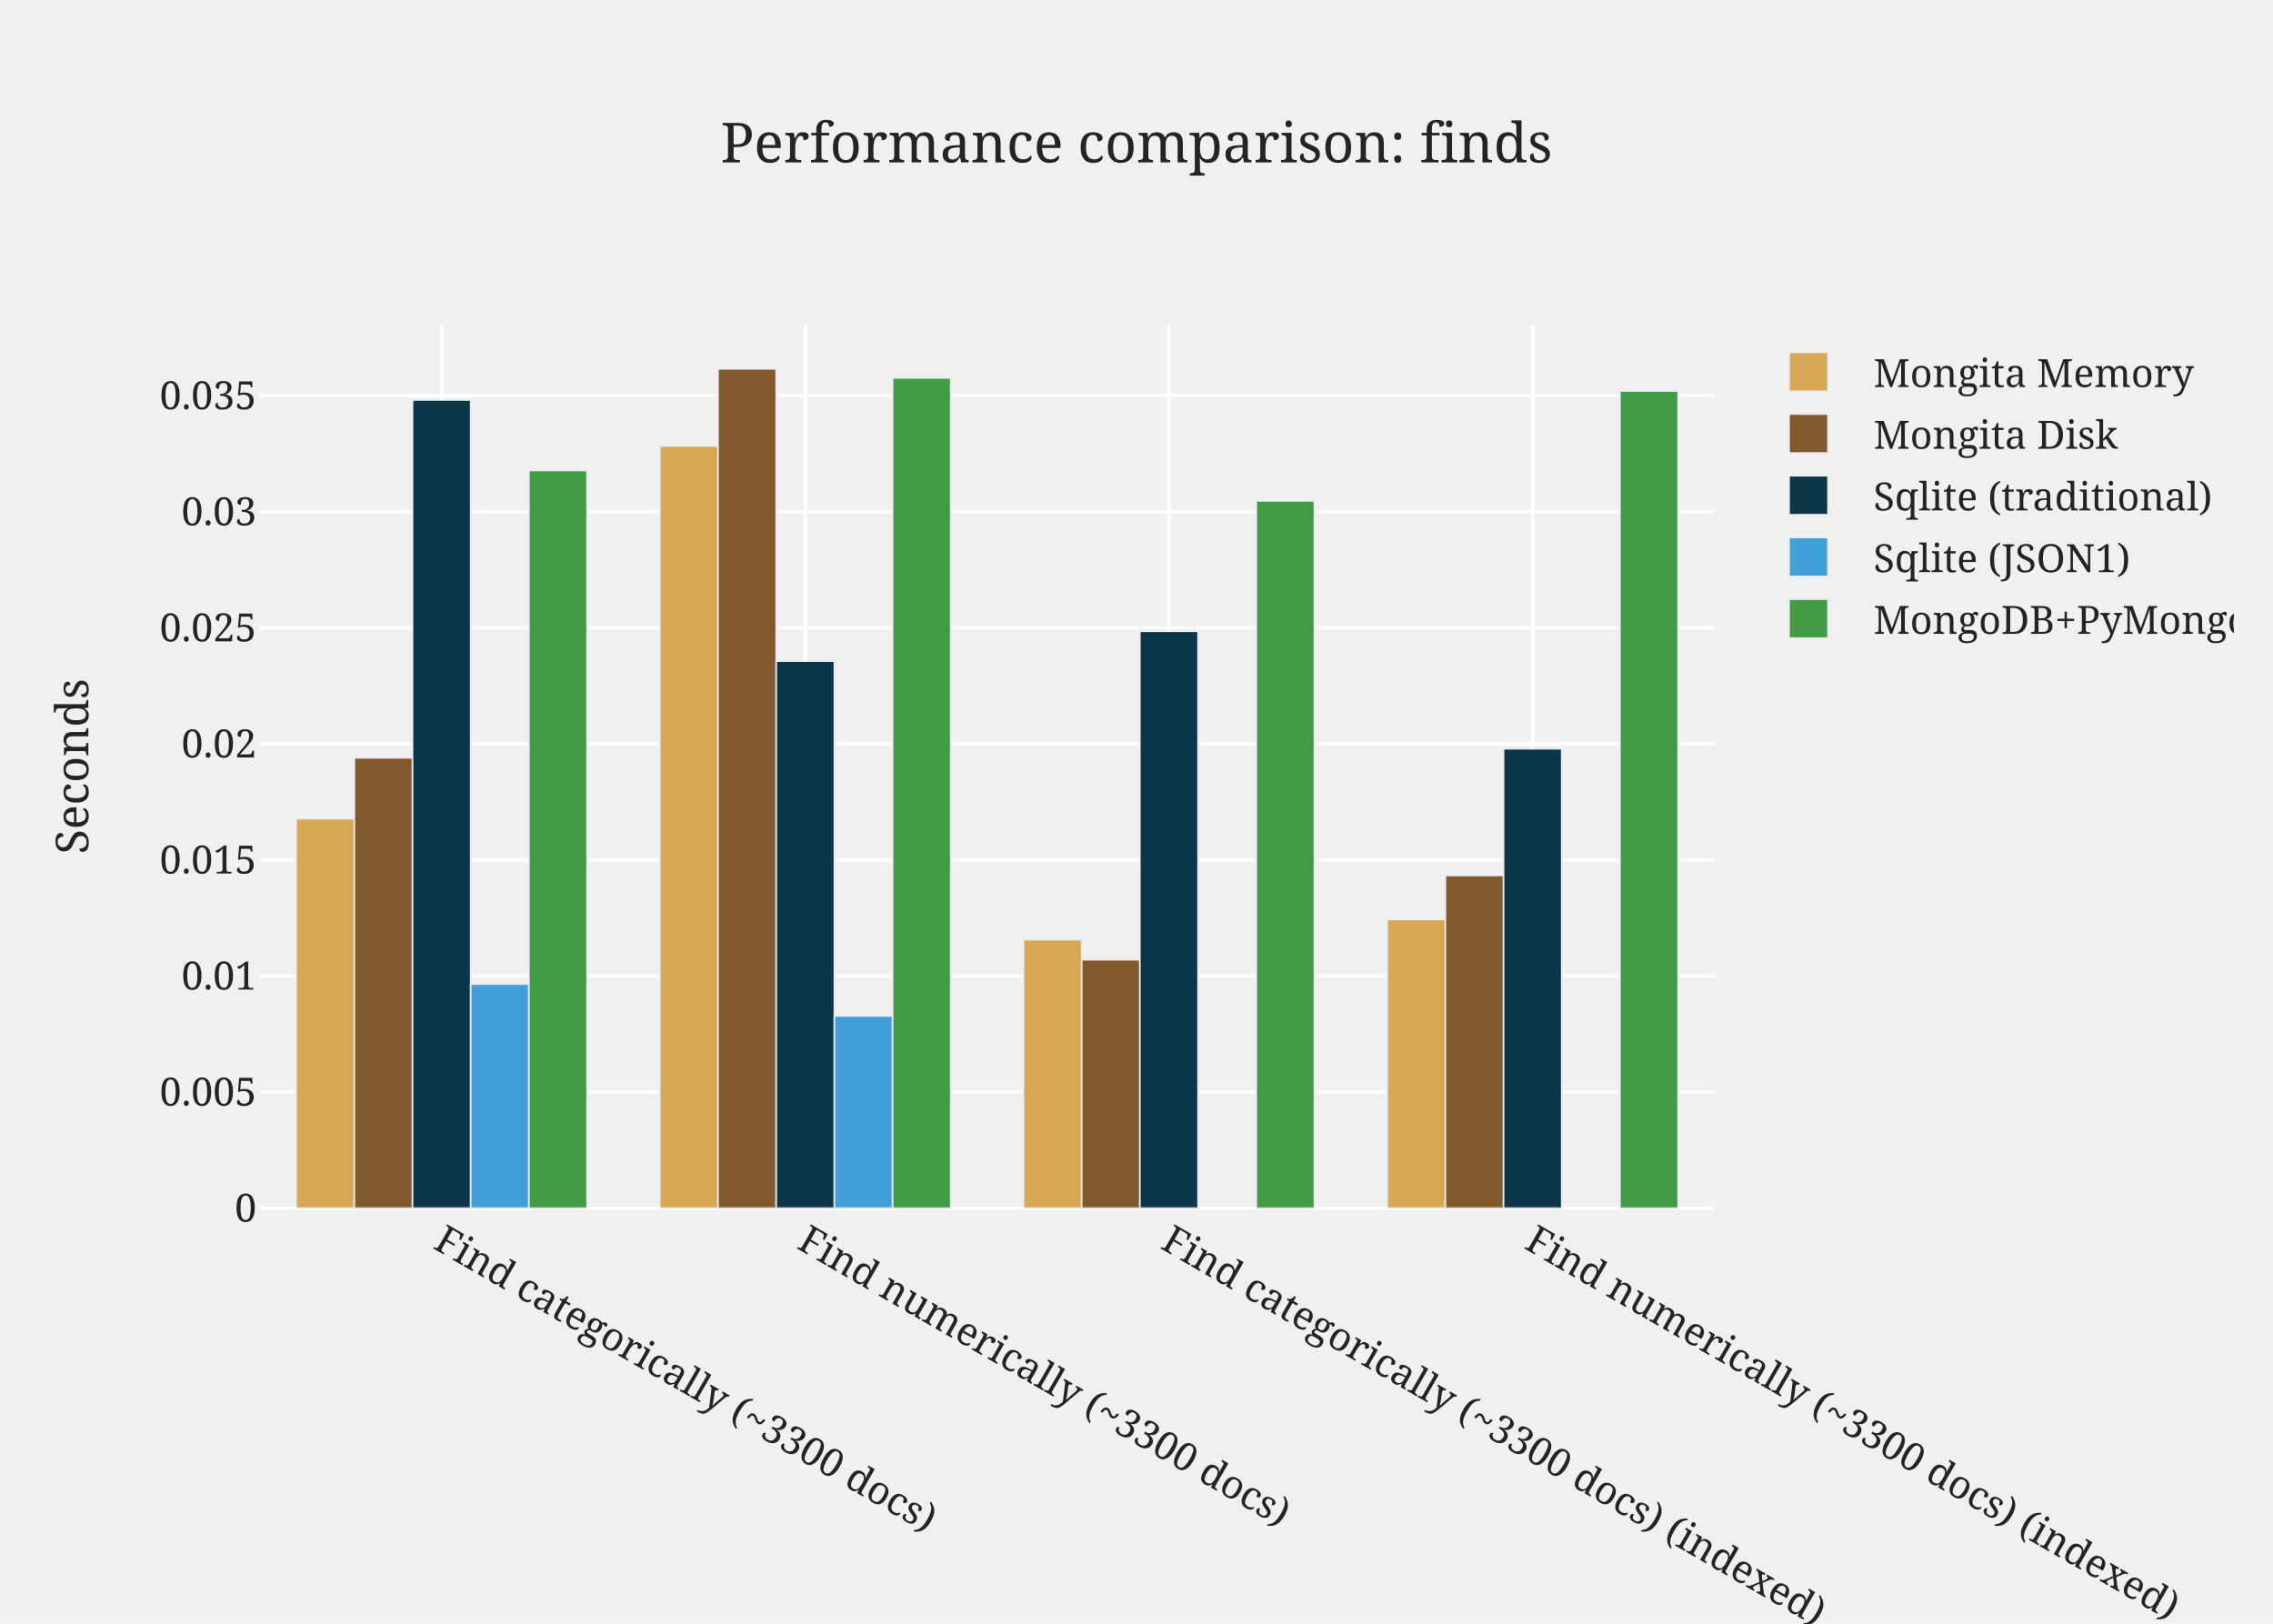
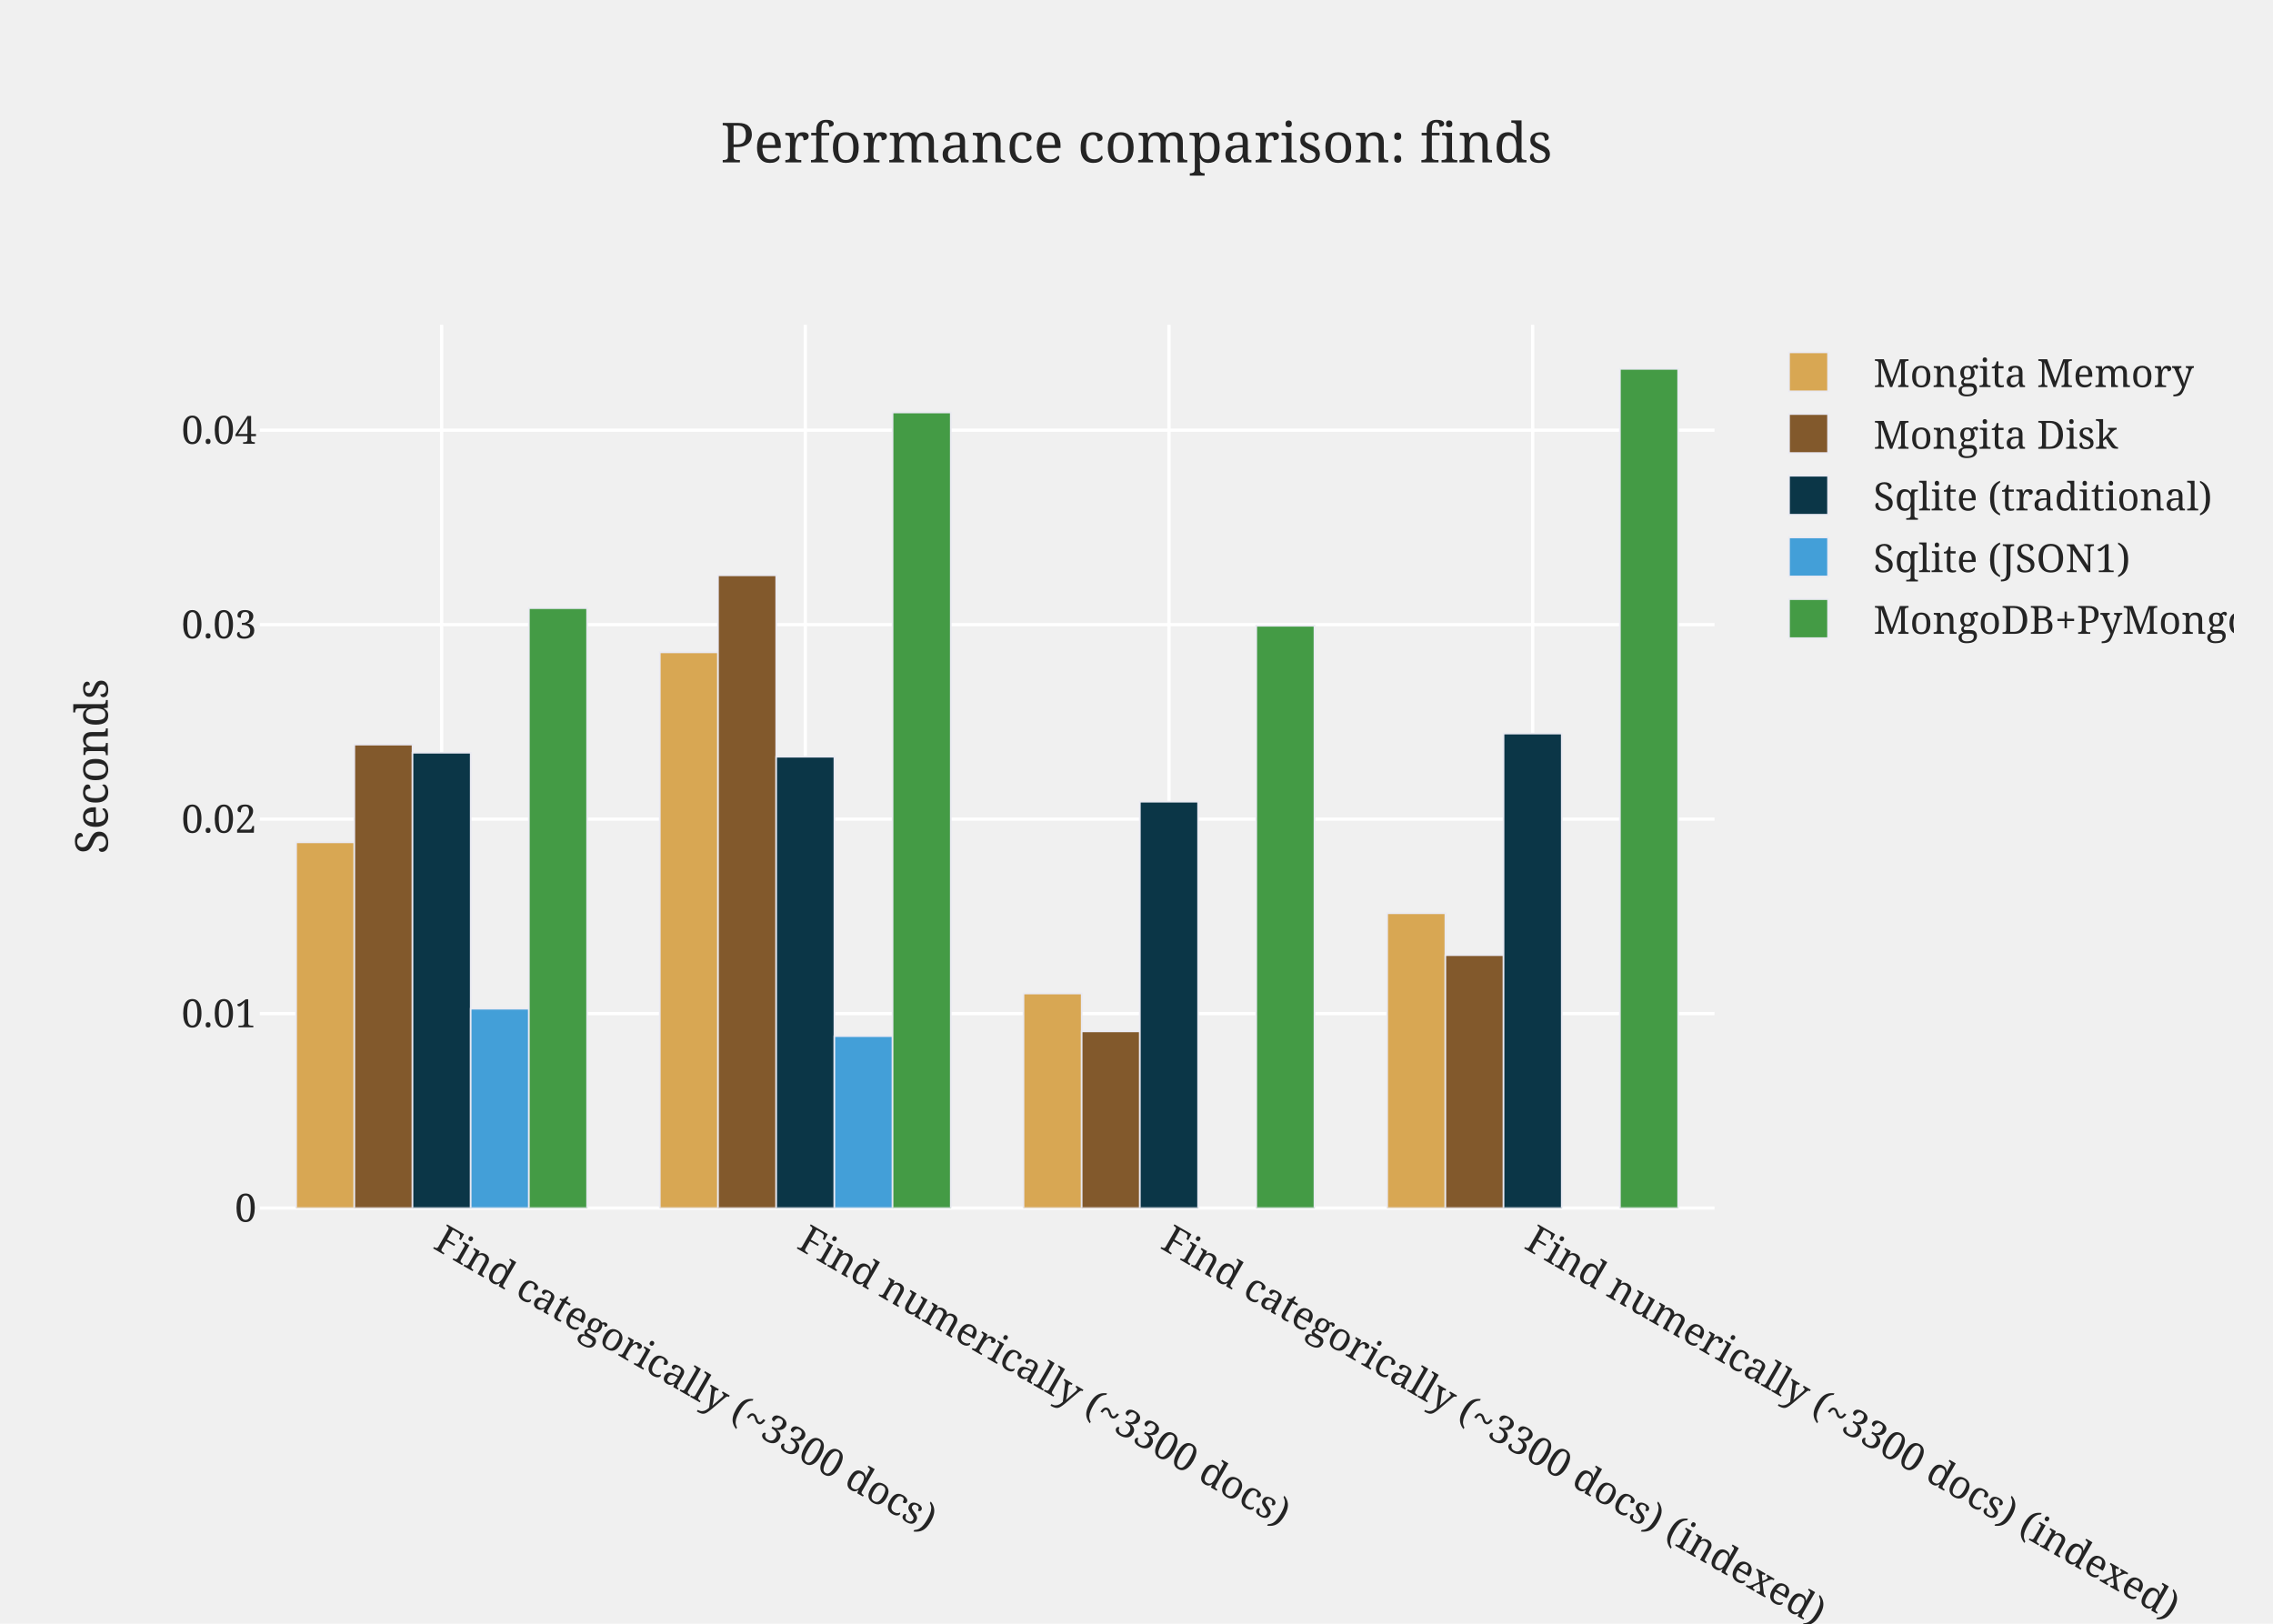
<svg xmlns="http://www.w3.org/2000/svg" class="main-svg" width="700" height="500" style="" viewBox="0 0 700 500">
  <rect x="0" y="0" width="700" height="500" style="fill: rgb(240, 240, 240); fill-opacity: 1;" />
-   <defs id="defs-a8f6b3">
+   <defs id="defs-1a2eb1">
    <g class="clips">
-       <clipPath id="clipa8f6b3xyplot" class="plotclip">
+       <clipPath id="clip1a2eb1xyplot" class="plotclip">
        <rect width="448" height="272" />
      </clipPath>
-       <clipPath class="axesclip" id="clipa8f6b3x">
+       <clipPath class="axesclip" id="clip1a2eb1x">
        <rect x="80" y="0" width="448" height="500" />
      </clipPath>
-       <clipPath class="axesclip" id="clipa8f6b3y">
+       <clipPath class="axesclip" id="clip1a2eb1y">
        <rect x="0" y="100" width="700" height="272" />
      </clipPath>
-       <clipPath class="axesclip" id="clipa8f6b3xy">
+       <clipPath class="axesclip" id="clip1a2eb1xy">
        <rect x="80" y="100" width="448" height="272" />
      </clipPath>
    </g>
    <g class="gradients" />
  </defs>
  <g class="bglayer" />
  <g class="layer-below">
    <g class="imagelayer" />
    <g class="shapelayer" />
  </g>
  <g class="cartesianlayer">
    <g class="subplot xy">
      <g class="layer-subplot">
        <g class="shapelayer" />
        <g class="imagelayer" />
      </g>
      <g class="gridlayer">
        <g class="x">
          <path class="xgrid crisp" transform="translate(136,0)" d="M0,100v272" style="stroke: rgb(255, 255, 255); stroke-opacity: 1; stroke-width: 1px;" />
          <path class="xgrid crisp" transform="translate(248,0)" d="M0,100v272" style="stroke: rgb(255, 255, 255); stroke-opacity: 1; stroke-width: 1px;" />
          <path class="xgrid crisp" transform="translate(360,0)" d="M0,100v272" style="stroke: rgb(255, 255, 255); stroke-opacity: 1; stroke-width: 1px;" />
          <path class="xgrid crisp" transform="translate(472,0)" d="M0,100v272" style="stroke: rgb(255, 255, 255); stroke-opacity: 1; stroke-width: 1px;" />
        </g>
        <g class="y">
-           <path class="ygrid crisp" transform="translate(0,336.26)" d="M80,0h448" style="stroke: rgb(255, 255, 255); stroke-opacity: 1; stroke-width: 1px;" />
-           <path class="ygrid crisp" transform="translate(0,300.52)" d="M80,0h448" style="stroke: rgb(255, 255, 255); stroke-opacity: 1; stroke-width: 1px;" />
-           <path class="ygrid crisp" transform="translate(0,264.78)" d="M80,0h448" style="stroke: rgb(255, 255, 255); stroke-opacity: 1; stroke-width: 1px;" />
-           <path class="ygrid crisp" transform="translate(0,229.04)" d="M80,0h448" style="stroke: rgb(255, 255, 255); stroke-opacity: 1; stroke-width: 1px;" />
-           <path class="ygrid crisp" transform="translate(0,193.3)" d="M80,0h448" style="stroke: rgb(255, 255, 255); stroke-opacity: 1; stroke-width: 1px;" />
-           <path class="ygrid crisp" transform="translate(0,157.56)" d="M80,0h448" style="stroke: rgb(255, 255, 255); stroke-opacity: 1; stroke-width: 1px;" />
-           <path class="ygrid crisp" transform="translate(0,121.82)" d="M80,0h448" style="stroke: rgb(255, 255, 255); stroke-opacity: 1; stroke-width: 1px;" />
+           <path class="ygrid crisp" transform="translate(0,312.12)" d="M80,0h448" style="stroke: rgb(255, 255, 255); stroke-opacity: 1; stroke-width: 1px;" />
+           <path class="ygrid crisp" transform="translate(0,252.23)" d="M80,0h448" style="stroke: rgb(255, 255, 255); stroke-opacity: 1; stroke-width: 1px;" />
+           <path class="ygrid crisp" transform="translate(0,192.35)" d="M80,0h448" style="stroke: rgb(255, 255, 255); stroke-opacity: 1; stroke-width: 1px;" />
+           <path class="ygrid crisp" transform="translate(0,132.46)" d="M80,0h448" style="stroke: rgb(255, 255, 255); stroke-opacity: 1; stroke-width: 1px;" />
        </g>
      </g>
      <g class="zerolinelayer">
        <path class="yzl zl crisp" transform="translate(0,372)" d="M80,0h448" style="stroke: rgb(255, 255, 255); stroke-opacity: 1; stroke-width: 1px;" />
      </g>
      <path class="xlines-below" />
      <path class="ylines-below" />
      <g class="overlines-below" />
      <g class="xaxislayer-below" />
      <g class="yaxislayer-below" />
      <g class="overaxes-below" />
-       <g class="plot" transform="translate(80,100)" clip-path="url('#clipa8f6b3xyplot')">
+       <g class="plot" transform="translate(80,100)" clip-path="url('#clip1a2eb1xyplot')">
        <g class="barlayer mlayer">
          <g class="trace bars" style="opacity: 1;">
            <g class="points">
              <g class="point">
-                 <path d="M11.2,272V152.11H29.12V272Z" style="vector-effect: non-scaling-stroke; opacity: 1; stroke-width: 0.5px; fill: rgb(216, 167, 83); fill-opacity: 1; stroke: rgb(234, 234, 242); stroke-opacity: 1;" />
-               </g>
-               <g class="point">
-                 <path d="M123.2,272V37.35H141.12V272Z" style="vector-effect: non-scaling-stroke; opacity: 1; stroke-width: 0.5px; fill: rgb(216, 167, 83); fill-opacity: 1; stroke: rgb(234, 234, 242); stroke-opacity: 1;" />
-               </g>
-               <g class="point">
-                 <path d="M235.2,272V189.36H253.12V272Z" style="vector-effect: non-scaling-stroke; opacity: 1; stroke-width: 0.5px; fill: rgb(216, 167, 83); fill-opacity: 1; stroke: rgb(234, 234, 242); stroke-opacity: 1;" />
-               </g>
-               <g class="point">
-                 <path d="M347.2,272V183.12H365.12V272Z" style="vector-effect: non-scaling-stroke; opacity: 1; stroke-width: 0.5px; fill: rgb(216, 167, 83); fill-opacity: 1; stroke: rgb(234, 234, 242); stroke-opacity: 1;" />
-               </g>
-             </g>
-           </g>
-           <g class="trace bars" style="opacity: 1;">
-             <g class="points">
-               <g class="point">
-                 <path d="M29.12,272V133.36H47.04V272Z" style="vector-effect: non-scaling-stroke; opacity: 1; stroke-width: 0.5px; fill: rgb(130, 89, 44); fill-opacity: 1; stroke: rgb(234, 234, 242); stroke-opacity: 1;" />
-               </g>
-               <g class="point">
-                 <path d="M141.12,272V13.6H159.04V272Z" style="vector-effect: non-scaling-stroke; opacity: 1; stroke-width: 0.5px; fill: rgb(130, 89, 44); fill-opacity: 1; stroke: rgb(234, 234, 242); stroke-opacity: 1;" />
-               </g>
-               <g class="point">
-                 <path d="M253.12,272V195.55H271.04V272Z" style="vector-effect: non-scaling-stroke; opacity: 1; stroke-width: 0.5px; fill: rgb(130, 89, 44); fill-opacity: 1; stroke: rgb(234, 234, 242); stroke-opacity: 1;" />
-               </g>
-               <g class="point">
-                 <path d="M365.12,272V169.57H383.04V272Z" style="vector-effect: non-scaling-stroke; opacity: 1; stroke-width: 0.5px; fill: rgb(130, 89, 44); fill-opacity: 1; stroke: rgb(234, 234, 242); stroke-opacity: 1;" />
-               </g>
-             </g>
-           </g>
-           <g class="trace bars" style="opacity: 1;">
-             <g class="points">
-               <g class="point">
-                 <path d="M47.04,272V23.18H64.96V272Z" style="vector-effect: non-scaling-stroke; opacity: 1; stroke-width: 0.5px; fill: rgb(11, 54, 71); fill-opacity: 1; stroke: rgb(234, 234, 242); stroke-opacity: 1;" />
-               </g>
-               <g class="point">
-                 <path d="M159.04,272V103.59H176.96V272Z" style="vector-effect: non-scaling-stroke; opacity: 1; stroke-width: 0.5px; fill: rgb(11, 54, 71); fill-opacity: 1; stroke: rgb(234, 234, 242); stroke-opacity: 1;" />
-               </g>
-               <g class="point">
-                 <path d="M271.04,272V94.38H288.96V272Z" style="vector-effect: non-scaling-stroke; opacity: 1; stroke-width: 0.5px; fill: rgb(11, 54, 71); fill-opacity: 1; stroke: rgb(234, 234, 242); stroke-opacity: 1;" />
-               </g>
-               <g class="point">
-                 <path d="M383.04,272V130.56H400.96V272Z" style="vector-effect: non-scaling-stroke; opacity: 1; stroke-width: 0.5px; fill: rgb(11, 54, 71); fill-opacity: 1; stroke: rgb(234, 234, 242); stroke-opacity: 1;" />
-               </g>
-             </g>
-           </g>
-           <g class="trace bars" style="opacity: 1;">
-             <g class="points">
-               <g class="point">
-                 <path d="M64.96,272V203.03H82.88V272Z" style="vector-effect: non-scaling-stroke; opacity: 1; stroke-width: 0.5px; fill: rgb(67, 159, 216); fill-opacity: 1; stroke: rgb(234, 234, 242); stroke-opacity: 1;" />
-               </g>
-               <g class="point">
-                 <path d="M176.96,272V212.83H194.88V272Z" style="vector-effect: non-scaling-stroke; opacity: 1; stroke-width: 0.5px; fill: rgb(67, 159, 216); fill-opacity: 1; stroke: rgb(234, 234, 242); stroke-opacity: 1;" />
-               </g>
-             </g>
-           </g>
-           <g class="trace bars" style="opacity: 1;">
-             <g class="points">
-               <g class="point">
-                 <path d="M82.88,272V44.89H100.8V272Z" style="vector-effect: non-scaling-stroke; opacity: 1; stroke-width: 0.5px; fill: rgb(68, 155, 69); fill-opacity: 1; stroke: rgb(234, 234, 242); stroke-opacity: 1;" />
-               </g>
-               <g class="point">
-                 <path d="M194.88,272V16.38H212.8V272Z" style="vector-effect: non-scaling-stroke; opacity: 1; stroke-width: 0.5px; fill: rgb(68, 155, 69); fill-opacity: 1; stroke: rgb(234, 234, 242); stroke-opacity: 1;" />
-               </g>
-               <g class="point">
-                 <path d="M306.88,272V54.24H324.8V272Z" style="vector-effect: non-scaling-stroke; opacity: 1; stroke-width: 0.5px; fill: rgb(68, 155, 69); fill-opacity: 1; stroke: rgb(234, 234, 242); stroke-opacity: 1;" />
-               </g>
-               <g class="point">
-                 <path d="M418.88,272V20.39H436.8V272Z" style="vector-effect: non-scaling-stroke; opacity: 1; stroke-width: 0.5px; fill: rgb(68, 155, 69); fill-opacity: 1; stroke: rgb(234, 234, 242); stroke-opacity: 1;" />
+                 <path d="M11.2,272V159.39H29.12V272Z" style="vector-effect: non-scaling-stroke; opacity: 1; stroke-width: 0.5px; fill: rgb(216, 167, 83); fill-opacity: 1; stroke: rgb(234, 234, 242); stroke-opacity: 1;" />
+               </g>
+               <g class="point">
+                 <path d="M123.2,272V100.88H141.12V272Z" style="vector-effect: non-scaling-stroke; opacity: 1; stroke-width: 0.5px; fill: rgb(216, 167, 83); fill-opacity: 1; stroke: rgb(234, 234, 242); stroke-opacity: 1;" />
+               </g>
+               <g class="point">
+                 <path d="M235.2,272V205.93H253.12V272Z" style="vector-effect: non-scaling-stroke; opacity: 1; stroke-width: 0.5px; fill: rgb(216, 167, 83); fill-opacity: 1; stroke: rgb(234, 234, 242); stroke-opacity: 1;" />
+               </g>
+               <g class="point">
+                 <path d="M347.2,272V181.23H365.12V272Z" style="vector-effect: non-scaling-stroke; opacity: 1; stroke-width: 0.5px; fill: rgb(216, 167, 83); fill-opacity: 1; stroke: rgb(234, 234, 242); stroke-opacity: 1;" />
+               </g>
+             </g>
+           </g>
+           <g class="trace bars" style="opacity: 1;">
+             <g class="points">
+               <g class="point">
+                 <path d="M29.12,272V129.29H47.04V272Z" style="vector-effect: non-scaling-stroke; opacity: 1; stroke-width: 0.5px; fill: rgb(130, 89, 44); fill-opacity: 1; stroke: rgb(234, 234, 242); stroke-opacity: 1;" />
+               </g>
+               <g class="point">
+                 <path d="M141.12,272V77.16H159.04V272Z" style="vector-effect: non-scaling-stroke; opacity: 1; stroke-width: 0.5px; fill: rgb(130, 89, 44); fill-opacity: 1; stroke: rgb(234, 234, 242); stroke-opacity: 1;" />
+               </g>
+               <g class="point">
+                 <path d="M253.12,272V217.61H271.04V272Z" style="vector-effect: non-scaling-stroke; opacity: 1; stroke-width: 0.5px; fill: rgb(130, 89, 44); fill-opacity: 1; stroke: rgb(234, 234, 242); stroke-opacity: 1;" />
+               </g>
+               <g class="point">
+                 <path d="M365.12,272V194.13H383.04V272Z" style="vector-effect: non-scaling-stroke; opacity: 1; stroke-width: 0.5px; fill: rgb(130, 89, 44); fill-opacity: 1; stroke: rgb(234, 234, 242); stroke-opacity: 1;" />
+               </g>
+             </g>
+           </g>
+           <g class="trace bars" style="opacity: 1;">
+             <g class="points">
+               <g class="point">
+                 <path d="M47.04,272V131.8H64.96V272Z" style="vector-effect: non-scaling-stroke; opacity: 1; stroke-width: 0.5px; fill: rgb(11, 54, 71); fill-opacity: 1; stroke: rgb(234, 234, 242); stroke-opacity: 1;" />
+               </g>
+               <g class="point">
+                 <path d="M159.04,272V133.03H176.96V272Z" style="vector-effect: non-scaling-stroke; opacity: 1; stroke-width: 0.5px; fill: rgb(11, 54, 71); fill-opacity: 1; stroke: rgb(234, 234, 242); stroke-opacity: 1;" />
+               </g>
+               <g class="point">
+                 <path d="M271.04,272V146.87H288.96V272Z" style="vector-effect: non-scaling-stroke; opacity: 1; stroke-width: 0.5px; fill: rgb(11, 54, 71); fill-opacity: 1; stroke: rgb(234, 234, 242); stroke-opacity: 1;" />
+               </g>
+               <g class="point">
+                 <path d="M383.04,272V125.9H400.96V272Z" style="vector-effect: non-scaling-stroke; opacity: 1; stroke-width: 0.5px; fill: rgb(11, 54, 71); fill-opacity: 1; stroke: rgb(234, 234, 242); stroke-opacity: 1;" />
+               </g>
+             </g>
+           </g>
+           <g class="trace bars" style="opacity: 1;">
+             <g class="points">
+               <g class="point">
+                 <path d="M64.96,272V210.62H82.88V272Z" style="vector-effect: non-scaling-stroke; opacity: 1; stroke-width: 0.5px; fill: rgb(67, 159, 216); fill-opacity: 1; stroke: rgb(234, 234, 242); stroke-opacity: 1;" />
+               </g>
+               <g class="point">
+                 <path d="M176.96,272V219.07H194.88V272Z" style="vector-effect: non-scaling-stroke; opacity: 1; stroke-width: 0.5px; fill: rgb(67, 159, 216); fill-opacity: 1; stroke: rgb(234, 234, 242); stroke-opacity: 1;" />
+               </g>
+             </g>
+           </g>
+           <g class="trace bars" style="opacity: 1;">
+             <g class="points">
+               <g class="point">
+                 <path d="M82.88,272V87.27H100.8V272Z" style="vector-effect: non-scaling-stroke; opacity: 1; stroke-width: 0.5px; fill: rgb(68, 155, 69); fill-opacity: 1; stroke: rgb(234, 234, 242); stroke-opacity: 1;" />
+               </g>
+               <g class="point">
+                 <path d="M194.88,272V27.01H212.8V272Z" style="vector-effect: non-scaling-stroke; opacity: 1; stroke-width: 0.5px; fill: rgb(68, 155, 69); fill-opacity: 1; stroke: rgb(234, 234, 242); stroke-opacity: 1;" />
+               </g>
+               <g class="point">
+                 <path d="M306.88,272V92.71H324.8V272Z" style="vector-effect: non-scaling-stroke; opacity: 1; stroke-width: 0.5px; fill: rgb(68, 155, 69); fill-opacity: 1; stroke: rgb(234, 234, 242); stroke-opacity: 1;" />
+               </g>
+               <g class="point">
+                 <path d="M418.88,272V13.6H436.8V272Z" style="vector-effect: non-scaling-stroke; opacity: 1; stroke-width: 0.5px; fill: rgb(68, 155, 69); fill-opacity: 1; stroke: rgb(234, 234, 242); stroke-opacity: 1;" />
              </g>
            </g>
          </g>
        </g>
      </g>
      <g class="overplot" />
      <path class="xlines-above crisp" d="M0,0" style="fill: none;" />
      <path class="ylines-above crisp" d="M0,0" style="fill: none;" />
      <g class="overlines-above" />
      <g class="xaxislayer-above">
        <g class="xtick">
          <text text-anchor="start" x="0" y="385" transform="translate(136,0) rotate(30,0,379)" style="font-family: Garamond; font-size: 12px; fill: rgb(36, 36, 36); fill-opacity: 1; white-space: pre;">Find categorically (~3300 docs)</text>
        </g>
        <g class="xtick">
          <text text-anchor="start" x="0" y="385" transform="translate(248,0) rotate(30,0,379)" style="font-family: Garamond; font-size: 12px; fill: rgb(36, 36, 36); fill-opacity: 1; white-space: pre;">Find numerically (~3300 docs)</text>
        </g>
        <g class="xtick">
          <text text-anchor="start" x="0" y="385" transform="translate(360,0) rotate(30,0,379)" style="font-family: Garamond; font-size: 12px; fill: rgb(36, 36, 36); fill-opacity: 1; white-space: pre;">Find categorically (~3300 docs) (indexed)</text>
        </g>
        <g class="xtick">
          <text text-anchor="start" x="0" y="385" transform="translate(472,0) rotate(30,0,379)" style="font-family: Garamond; font-size: 12px; fill: rgb(36, 36, 36); fill-opacity: 1; white-space: pre;">Find numerically (~3300 docs) (indexed)</text>
        </g>
      </g>
      <g class="yaxislayer-above">
        <g class="ytick">
          <text text-anchor="end" x="79" y="4.2" transform="translate(0,372)" style="font-family: Garamond; font-size: 12px; fill: rgb(36, 36, 36); fill-opacity: 1; white-space: pre;">0</text>
        </g>
        <g class="ytick">
-           <text text-anchor="end" x="79" y="4.2" transform="translate(0,336.26)" style="font-family: Garamond; font-size: 12px; fill: rgb(36, 36, 36); fill-opacity: 1; white-space: pre;">0.005</text>
-         </g>
-         <g class="ytick">
-           <text text-anchor="end" x="79" y="4.2" transform="translate(0,300.52)" style="font-family: Garamond; font-size: 12px; fill: rgb(36, 36, 36); fill-opacity: 1; white-space: pre;">0.01</text>
-         </g>
-         <g class="ytick">
-           <text text-anchor="end" x="79" y="4.2" transform="translate(0,264.78)" style="font-family: Garamond; font-size: 12px; fill: rgb(36, 36, 36); fill-opacity: 1; white-space: pre;">0.015</text>
-         </g>
-         <g class="ytick">
-           <text text-anchor="end" x="79" y="4.2" transform="translate(0,229.04)" style="font-family: Garamond; font-size: 12px; fill: rgb(36, 36, 36); fill-opacity: 1; white-space: pre;">0.02</text>
-         </g>
-         <g class="ytick">
-           <text text-anchor="end" x="79" y="4.2" transform="translate(0,193.3)" style="font-family: Garamond; font-size: 12px; fill: rgb(36, 36, 36); fill-opacity: 1; white-space: pre;">0.025</text>
-         </g>
-         <g class="ytick">
-           <text text-anchor="end" x="79" y="4.2" transform="translate(0,157.56)" style="font-family: Garamond; font-size: 12px; fill: rgb(36, 36, 36); fill-opacity: 1; white-space: pre;">0.03</text>
-         </g>
-         <g class="ytick">
-           <text text-anchor="end" x="79" y="4.2" transform="translate(0,121.82)" style="font-family: Garamond; font-size: 12px; fill: rgb(36, 36, 36); fill-opacity: 1; white-space: pre;">0.035</text>
+           <text text-anchor="end" x="79" y="4.2" transform="translate(0,312.12)" style="font-family: Garamond; font-size: 12px; fill: rgb(36, 36, 36); fill-opacity: 1; white-space: pre;">0.01</text>
+         </g>
+         <g class="ytick">
+           <text text-anchor="end" x="79" y="4.2" transform="translate(0,252.23)" style="font-family: Garamond; font-size: 12px; fill: rgb(36, 36, 36); fill-opacity: 1; white-space: pre;">0.02</text>
+         </g>
+         <g class="ytick">
+           <text text-anchor="end" x="79" y="4.2" transform="translate(0,192.35)" style="font-family: Garamond; font-size: 12px; fill: rgb(36, 36, 36); fill-opacity: 1; white-space: pre;">0.03</text>
+         </g>
+         <g class="ytick">
+           <text text-anchor="end" x="79" y="4.2" transform="translate(0,132.46)" style="font-family: Garamond; font-size: 12px; fill: rgb(36, 36, 36); fill-opacity: 1; white-space: pre;">0.04</text>
        </g>
      </g>
      <g class="overaxes-above" />
    </g>
  </g>
  <g class="polarlayer" />
  <g class="ternarylayer" />
  <g class="geolayer" />
  <g class="funnelarealayer" />
  <g class="pielayer" />
  <g class="treemaplayer" />
  <g class="sunburstlayer" />
  <g class="glimages" />
-   <defs id="topdefs-a8f6b3">
+   <defs id="topdefs-1a2eb1">
    <g class="clips" />
-     <clipPath id="legenda8f6b3">
+     <clipPath id="legend1a2eb1">
      <rect width="151" height="105" x="0" y="0" />
    </clipPath>
  </defs>
  <g class="layer-above">
    <g class="imagelayer" />
    <g class="shapelayer" />
  </g>
  <g class="infolayer">
    <g class="legend" pointer-events="all" transform="translate(536.96,100)">
      <rect class="bg" shape-rendering="crispEdges" width="151" height="105" x="0" y="0" style="stroke: rgb(68, 68, 68); stroke-opacity: 1; fill: rgb(240, 240, 240); fill-opacity: 1; stroke-width: 0px;" />
-       <g class="scrollbox" transform="" clip-path="url('#legenda8f6b3')">
+       <g class="scrollbox" transform="" clip-path="url('#legend1a2eb1')">
        <g class="groups">
          <g class="traces" transform="translate(0,14.5)" style="opacity: 1;">
            <text class="legendtext" text-anchor="start" x="40" y="4.68" style="font-family: Garamond; font-size: 12px; fill: rgb(36, 36, 36); fill-opacity: 1; white-space: pre;">Mongita Memory</text>
            <g class="layers" style="opacity: 1;">
              <g class="legendfill" />
              <g class="legendlines" />
              <g class="legendsymbols">
                <g class="legendpoints">
                  <path class="legendundefined" d="M6,6H-6V-6H6Z" transform="translate(20,0)" style="stroke-width: 0.5px; fill: rgb(216, 167, 83); fill-opacity: 1; stroke: rgb(234, 234, 242); stroke-opacity: 1;" />
                </g>
              </g>
            </g>
            <rect class="legendtoggle" x="0" y="-9.5" width="145.453" height="19" style="fill: rgb(0, 0, 0); fill-opacity: 0;" />
          </g>
          <g class="traces" transform="translate(0,33.5)" style="opacity: 1;">
            <text class="legendtext" text-anchor="start" x="40" y="4.68" style="font-family: Garamond; font-size: 12px; fill: rgb(36, 36, 36); fill-opacity: 1; white-space: pre;">Mongita Disk</text>
            <g class="layers" style="opacity: 1;">
              <g class="legendfill" />
              <g class="legendlines" />
              <g class="legendsymbols">
                <g class="legendpoints">
                  <path class="legendundefined" d="M6,6H-6V-6H6Z" transform="translate(20,0)" style="stroke-width: 0.5px; fill: rgb(130, 89, 44); fill-opacity: 1; stroke: rgb(234, 234, 242); stroke-opacity: 1;" />
                </g>
              </g>
            </g>
            <rect class="legendtoggle" x="0" y="-9.5" width="145.453" height="19" style="fill: rgb(0, 0, 0); fill-opacity: 0;" />
          </g>
          <g class="traces" transform="translate(0,52.5)" style="opacity: 1;">
            <text class="legendtext" text-anchor="start" x="40" y="4.68" style="font-family: Garamond; font-size: 12px; fill: rgb(36, 36, 36); fill-opacity: 1; white-space: pre;">Sqlite (traditional)</text>
            <g class="layers" style="opacity: 1;">
              <g class="legendfill" />
              <g class="legendlines" />
              <g class="legendsymbols">
                <g class="legendpoints">
                  <path class="legendundefined" d="M6,6H-6V-6H6Z" transform="translate(20,0)" style="stroke-width: 0.5px; fill: rgb(11, 54, 71); fill-opacity: 1; stroke: rgb(234, 234, 242); stroke-opacity: 1;" />
                </g>
              </g>
            </g>
            <rect class="legendtoggle" x="0" y="-9.5" width="145.453" height="19" style="fill: rgb(0, 0, 0); fill-opacity: 0;" />
          </g>
          <g class="traces" transform="translate(0,71.5)" style="opacity: 1;">
            <text class="legendtext" text-anchor="start" x="40" y="4.68" style="font-family: Garamond; font-size: 12px; fill: rgb(36, 36, 36); fill-opacity: 1; white-space: pre;">Sqlite (JSON1)</text>
            <g class="layers" style="opacity: 1;">
              <g class="legendfill" />
              <g class="legendlines" />
              <g class="legendsymbols">
                <g class="legendpoints">
                  <path class="legendundefined" d="M6,6H-6V-6H6Z" transform="translate(20,0)" style="stroke-width: 0.5px; fill: rgb(67, 159, 216); fill-opacity: 1; stroke: rgb(234, 234, 242); stroke-opacity: 1;" />
                </g>
              </g>
            </g>
            <rect class="legendtoggle" x="0" y="-9.5" width="145.453" height="19" style="fill: rgb(0, 0, 0); fill-opacity: 0;" />
          </g>
          <g class="traces" transform="translate(0,90.5)" style="opacity: 1;">
            <text class="legendtext" text-anchor="start" x="40" y="4.68" style="font-family: Garamond; font-size: 12px; fill: rgb(36, 36, 36); fill-opacity: 1; white-space: pre;">MongoDB+PyMongo</text>
            <g class="layers" style="opacity: 1;">
              <g class="legendfill" />
              <g class="legendlines" />
              <g class="legendsymbols">
                <g class="legendpoints">
                  <path class="legendundefined" d="M6,6H-6V-6H6Z" transform="translate(20,0)" style="stroke-width: 0.5px; fill: rgb(68, 155, 69); fill-opacity: 1; stroke: rgb(234, 234, 242); stroke-opacity: 1;" />
                </g>
              </g>
            </g>
            <rect class="legendtoggle" x="0" y="-9.5" width="145.453" height="19" style="fill: rgb(0, 0, 0); fill-opacity: 0;" />
          </g>
        </g>
      </g>
      <rect class="scrollbar" rx="20" ry="3" width="0" height="0" x="0" y="0" style="fill: rgb(128, 139, 164); fill-opacity: 1;" />
    </g>
    <g class="g-gtitle">
      <text class="gtitle" x="350" y="50" text-anchor="middle" dy="0em" style="font-family: Garamond; font-size: 17px; fill: rgb(36, 36, 36); opacity: 1; font-weight: normal; white-space: pre;">Performance comparison: finds</text>
    </g>
    <g class="g-xtitle" />
    <g class="g-ytitle">
-       <text class="ytitle" transform="rotate(-90,27.2,236)" x="27.2" y="236" text-anchor="middle" style="font-family: Garamond; font-size: 14px; fill: rgb(36, 36, 36); opacity: 1; font-weight: normal; white-space: pre;">Seconds</text>
+       <text class="ytitle" transform="rotate(-90,33.2,236)" x="33.2" y="236" text-anchor="middle" style="font-family: Garamond; font-size: 14px; fill: rgb(36, 36, 36); opacity: 1; font-weight: normal; white-space: pre;">Seconds</text>
    </g>
  </g>
</svg>
